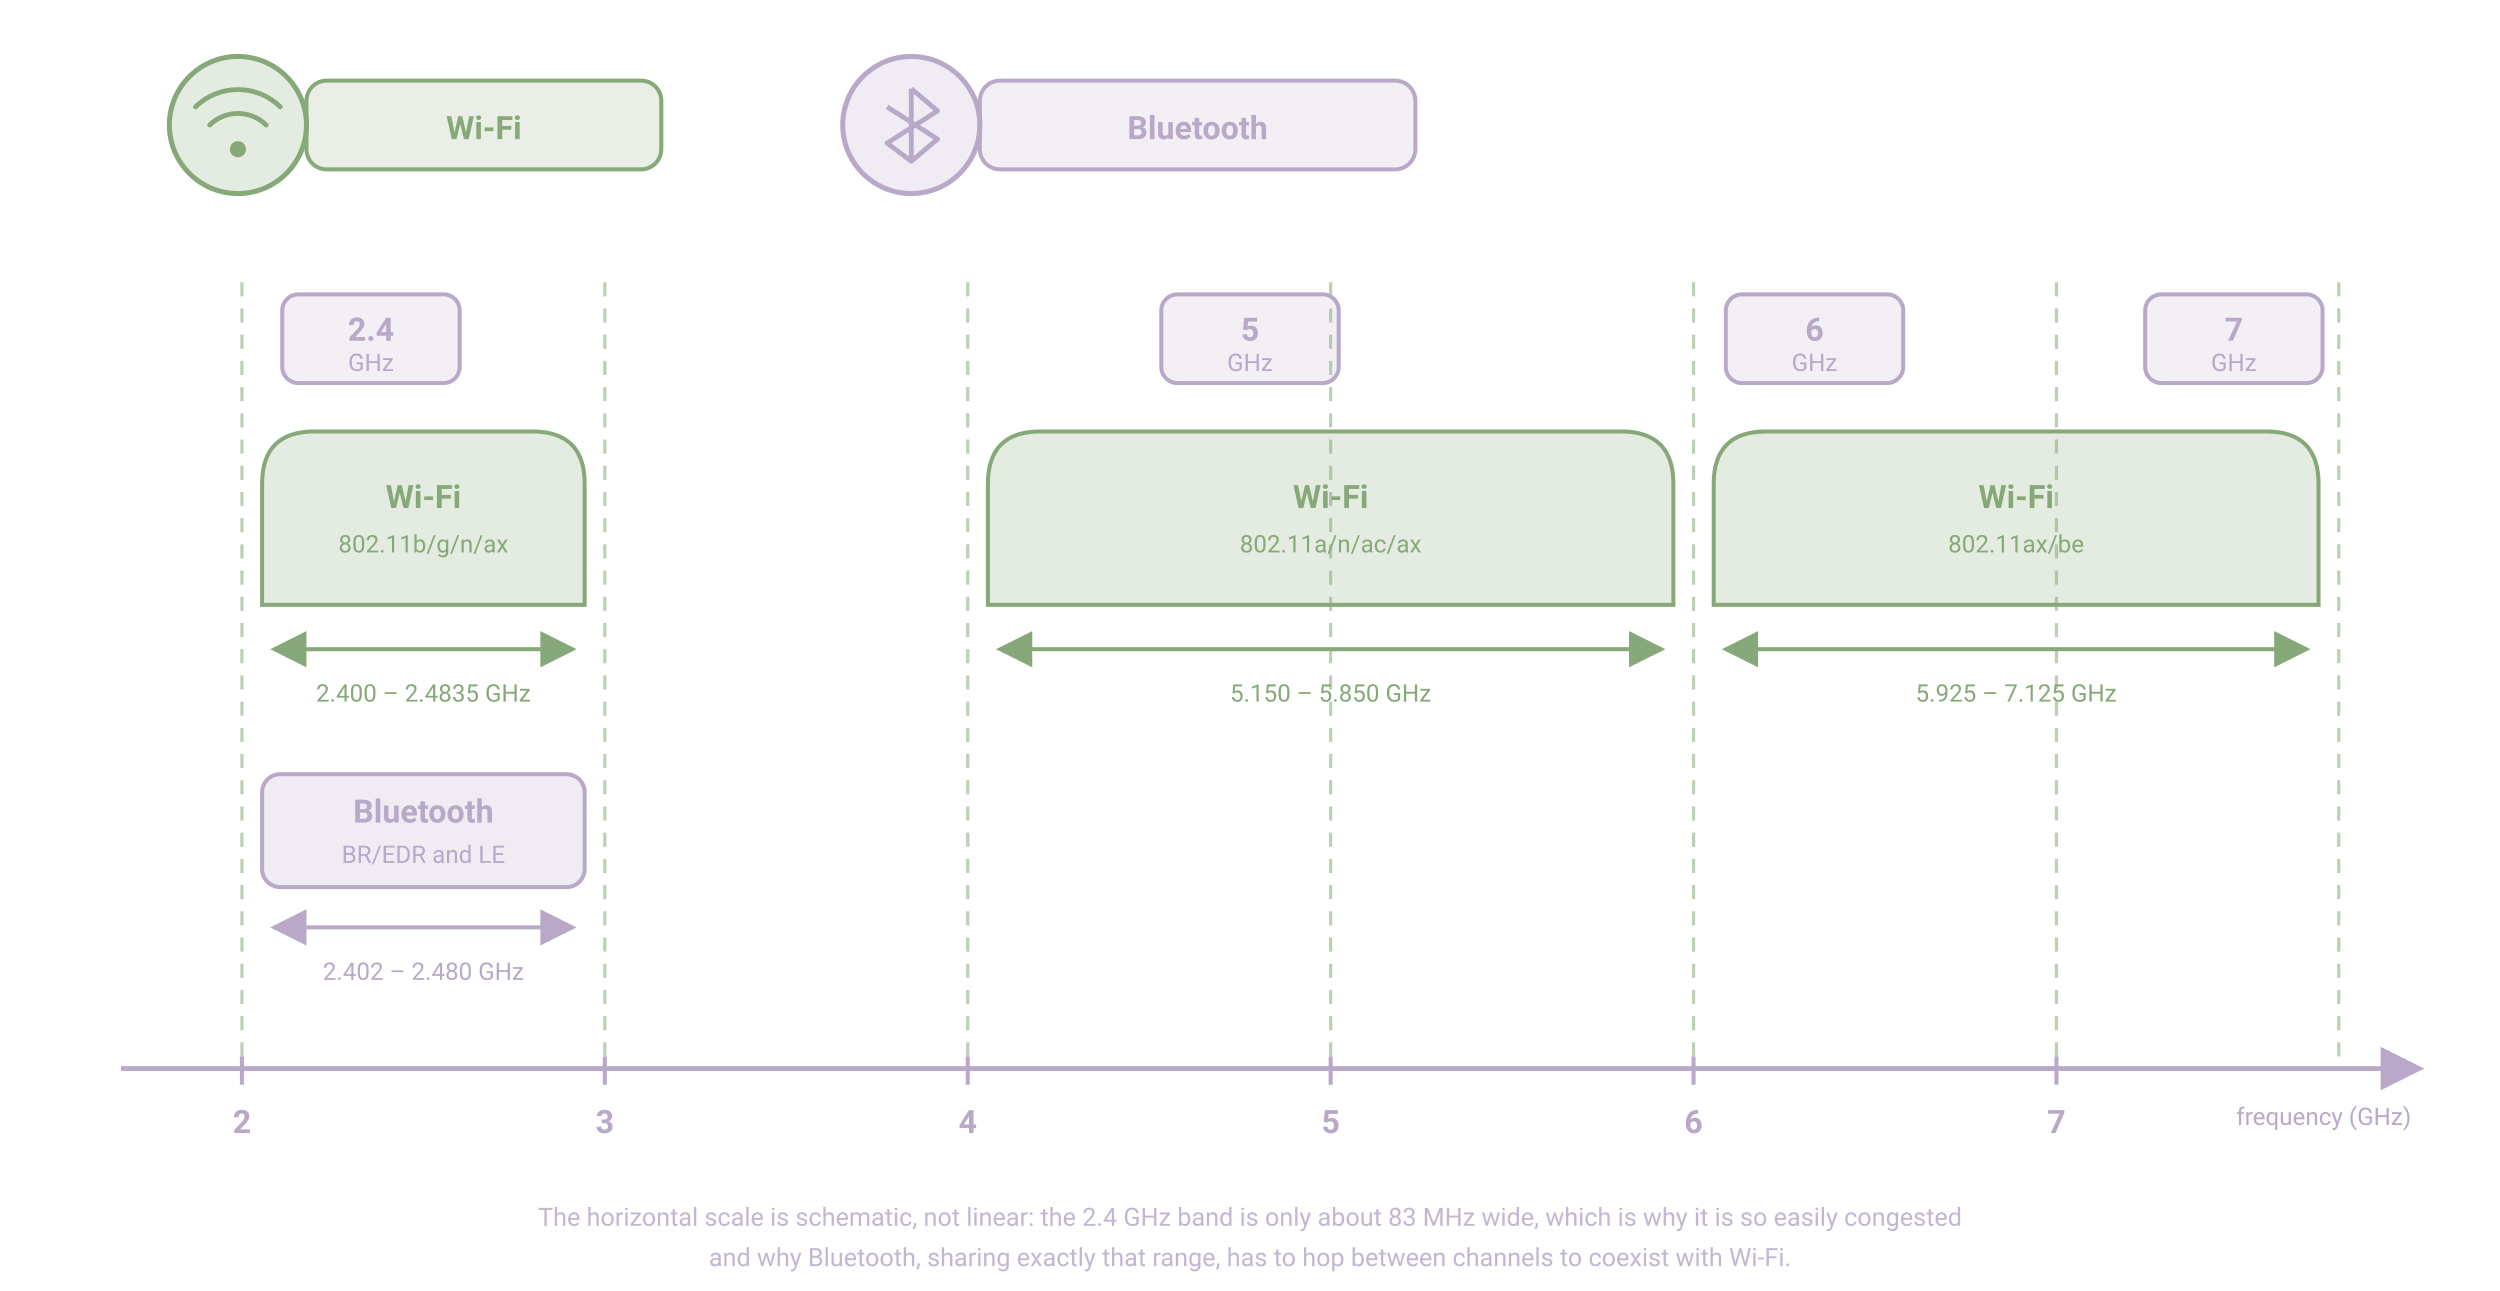
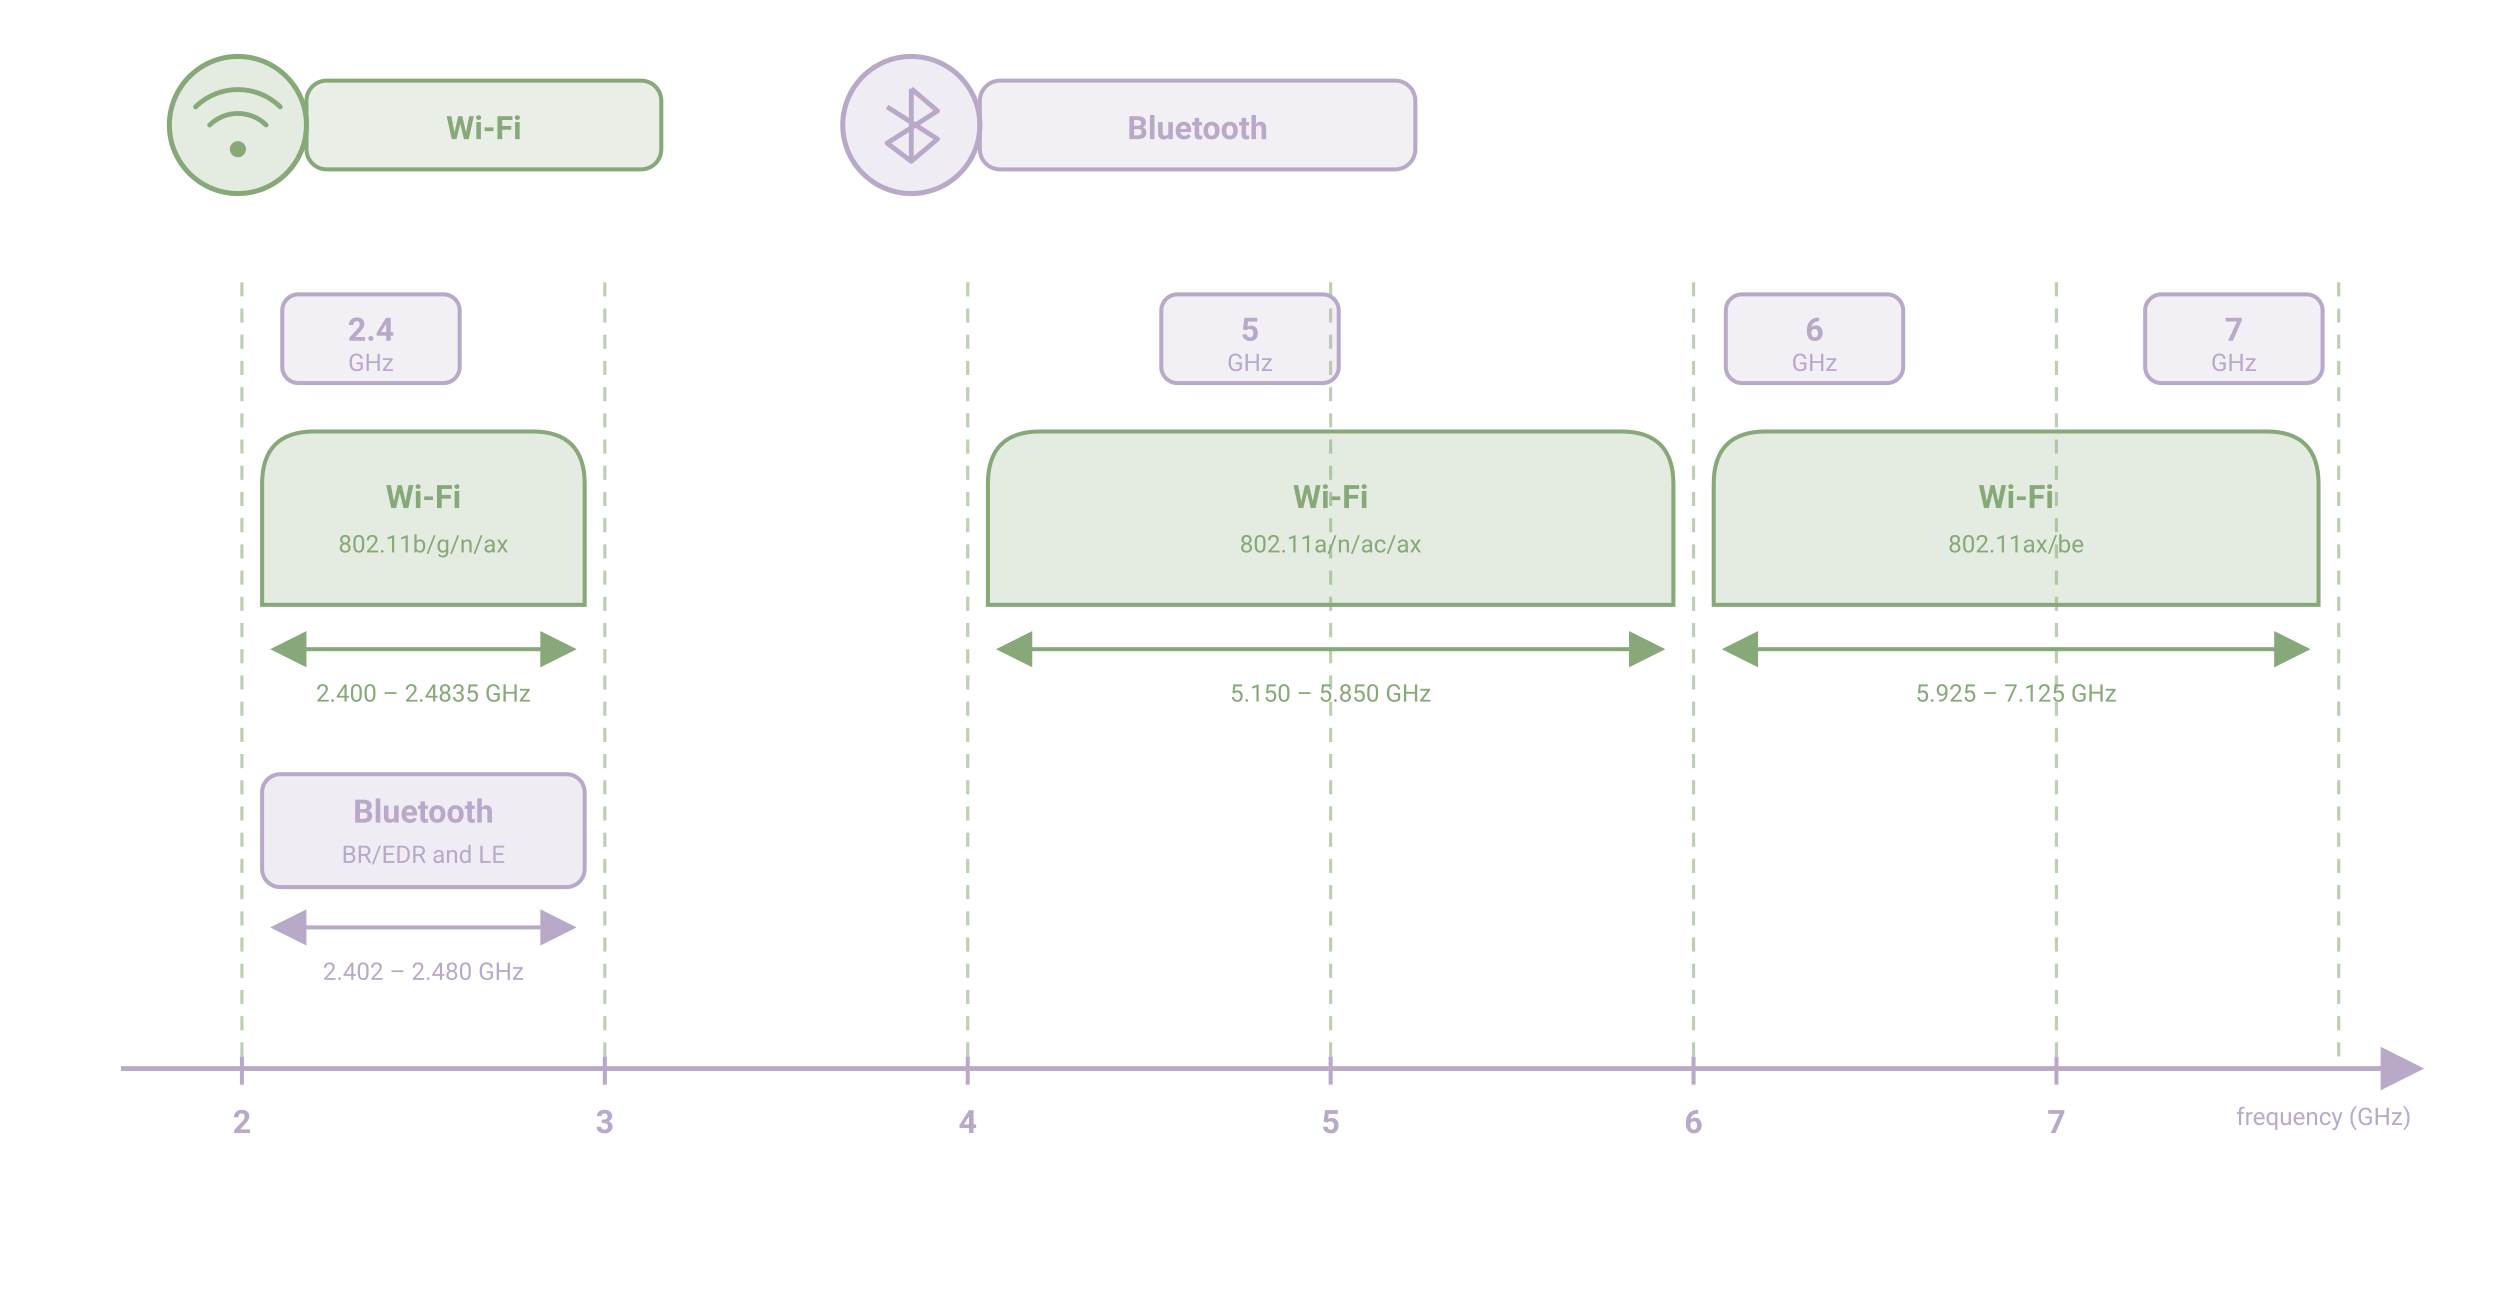
<svg xmlns="http://www.w3.org/2000/svg" width="1240" height="640" viewBox="0 0 1240 640" role="img" aria-labelledby="t d">
  <defs>
    <marker id="as" markerWidth="9" markerHeight="9" refX="8" refY="4.5" orient="auto">
      <path d="M0,0 L9,4.5 L0,9 Z" fill="#87A878" />
    </marker>
    <marker id="asr" markerWidth="9" markerHeight="9" refX="8" refY="4.5" orient="auto-start-reverse">
      <path d="M0,0 L9,4.5 L0,9 Z" fill="#87A878" />
    </marker>
    <marker id="alr" markerWidth="9" markerHeight="9" refX="8" refY="4.5" orient="auto-start-reverse">
      <path d="M0,0 L9,4.5 L0,9 Z" fill="#B8A9C9" />
    </marker>
    <marker id="al" markerWidth="9" markerHeight="9" refX="8" refY="4.5" orient="auto">
      <path d="M0,0 L9,4.5 L0,9 Z" fill="#B8A9C9" />
    </marker>
  </defs>
  <style>
 text{font-family:'Segoe UI',system-ui,-apple-system,Roboto,Arial,sans-serif}
 .dev{fill:#87A878;fill-opacity:.18;stroke:#87A878;stroke-width:2}
 .host{fill:#B8A9C9;fill-opacity:.18;stroke:#B8A9C9;stroke-width:2}
 .dim{fill:#B8A9C9;fill-opacity:.07;stroke:#B8A9C9;stroke-width:2;stroke-dasharray:7 5}
 .ext{fill:#B8A9C9;fill-opacity:.07;stroke:#B8A9C9;stroke-width:2;stroke-dasharray:7 5}
 .chip{fill:#87A878;fill-opacity:.12;stroke:none}
 .chipl{fill:#B8A9C9;fill-opacity:.12;stroke:none}
 .nd{font-size:16px;font-weight:600;fill:#87A878}
 .nh{font-size:16px;font-weight:600;fill:#B8A9C9}
 .el{font-size:12px;fill:#87A878}
 .elh{font-size:12px;fill:#B8A9C9}
 .note{font-size:12.5px;fill:#B8A9C9}
 .nt{font-size:13px;font-weight:600;fill:#B8A9C9}
</style>
  <g>
    <circle cx="118" cy="62" r="34" fill="#87A878" fill-opacity=".22" stroke="#87A878" stroke-width="2.5" />
    <g fill="none" stroke="#87A878" stroke-width="2.4" stroke-linecap="round">
      <path d="M104 62 A20 20 0 0 1 132 62" />
      <path d="M97 53 A30 30 0 0 1 139 53" />
    </g>
    <circle cx="118" cy="74" r="4" fill="#87A878" />
    <rect x="152" y="40" width="176" height="44" rx="10" fill="#87A878" fill-opacity=".18" stroke="#87A878" stroke-width="2" />
    <text class="nd" x="240" y="69" text-anchor="middle" font-size="19">Wi-Fi</text>
    <circle cx="452" cy="62" r="34" fill="#B8A9C9" fill-opacity=".22" stroke="#B8A9C9" stroke-width="2.5" />
    <g fill="none" stroke="#B8A9C9" stroke-width="2.4" stroke-linejoin="round">
      <path d="M452 44 L452 80 L465 69 L440 53 M452 44 L465 55 L440 71 L452 80" />
    </g>
    <rect x="486" y="40" width="216" height="44" rx="10" fill="#B8A9C9" fill-opacity=".18" stroke="#B8A9C9" stroke-width="2" />
    <text class="nh" x="594" y="69" text-anchor="middle" font-size="19">Bluetooth</text>
  </g>
  <g stroke="#87A878" stroke-width="1.6" stroke-dasharray="7 6" stroke-opacity=".55">
    <line x1="120" y1="140" x2="120" y2="530" />
    <line x1="300" y1="140" x2="300" y2="530" />
    <line x1="480" y1="140" x2="480" y2="530" />
    <line x1="660" y1="140" x2="660" y2="530" />
    <line x1="840" y1="140" x2="840" y2="530" />
    <line x1="1020" y1="140" x2="1020" y2="530" />
    <line x1="1160" y1="140" x2="1160" y2="530" />
  </g>
  <g>
    <rect class="host" x="140" y="146" width="88" height="44" rx="8" />
    <rect class="host" x="576" y="146" width="88" height="44" rx="8" />
    <rect class="host" x="856" y="146" width="88" height="44" rx="8" />
    <rect class="host" x="1064" y="146" width="88" height="44" rx="8" />
  </g>
  <g text-anchor="middle">
    <text class="nh" x="184" y="169" font-size="16">2.4</text>
    <text class="elh" x="184" y="184">GHz</text>
    <text class="nh" x="620" y="169" font-size="16">5</text>
    <text class="elh" x="620" y="184">GHz</text>
    <text class="nh" x="900" y="169" font-size="16">6</text>
    <text class="elh" x="900" y="184">GHz</text>
    <text class="nh" x="1108" y="169" font-size="16">7</text>
    <text class="elh" x="1108" y="184">GHz</text>
  </g>
  <g>
    <path d="M130 300 L130 240 Q130 214 156 214 L264 214 Q290 214 290 240 L290 300 Z" fill="#87A878" fill-opacity=".22" stroke="#87A878" stroke-width="2" />
    <path d="M490 300 L490 240 Q490 214 516 214 L804 214 Q830 214 830 240 L830 300 Z" fill="#87A878" fill-opacity=".22" stroke="#87A878" stroke-width="2" />
    <path d="M850 300 L850 240 Q850 214 876 214 L1124 214 Q1150 214 1150 240 L1150 300 Z" fill="#87A878" fill-opacity=".22" stroke="#87A878" stroke-width="2" />
  </g>
  <g text-anchor="middle">
    <text class="nd" x="210" y="252" font-size="15">Wi-Fi</text>
    <text class="el" x="210" y="274" font-size="11.5">802.11b/g/n/ax</text>
    <text class="nd" x="660" y="252" font-size="15">Wi-Fi</text>
    <text class="el" x="660" y="274" font-size="11.5">802.11a/n/ac/ax</text>
    <text class="nd" x="1000" y="252" font-size="15">Wi-Fi</text>
    <text class="el" x="1000" y="274" font-size="11.5">802.11ax/be</text>
  </g>
  <g stroke="#87A878" stroke-width="2" marker-start="url(#asr)" marker-end="url(#as)">
    <line x1="136" y1="322" x2="284" y2="322" />
    <line x1="496" y1="322" x2="824" y2="322" />
    <line x1="856" y1="322" x2="1144" y2="322" />
  </g>
  <g text-anchor="middle">
    <text class="el" x="210" y="348">2.400 – 2.4835 GHz</text>
    <text class="el" x="660" y="348">5.150 – 5.850 GHz</text>
    <text class="el" x="1000" y="348">5.925 – 7.125 GHz</text>
  </g>
  <rect x="130" y="384" width="160" height="56" rx="9" fill="#B8A9C9" fill-opacity=".22" stroke="#B8A9C9" stroke-width="2" />
  <text class="nh" x="210" y="408" text-anchor="middle" font-size="15">Bluetooth</text>
  <text class="elh" x="210" y="428" text-anchor="middle" font-size="11.5">BR/EDR and LE</text>
  <line x1="136" y1="460" x2="284" y2="460" stroke="#B8A9C9" stroke-width="2" marker-start="url(#alr)" marker-end="url(#al)" />
  <text class="elh" x="210" y="486" text-anchor="middle">2.402 – 2.480 GHz</text>
  <line x1="60" y1="530" x2="1200" y2="530" stroke="#B8A9C9" stroke-width="2.4" marker-end="url(#al)" />
  <g stroke="#B8A9C9" stroke-width="2">
    <line x1="120" y1="524" x2="120" y2="538" />
    <line x1="300" y1="524" x2="300" y2="538" />
    <line x1="480" y1="524" x2="480" y2="538" />
    <line x1="660" y1="524" x2="660" y2="538" />
    <line x1="840" y1="524" x2="840" y2="538" />
    <line x1="1020" y1="524" x2="1020" y2="538" />
  </g>
  <g class="nh" font-size="15" text-anchor="middle">
    <text x="120" y="562">2</text>
    <text x="300" y="562">3</text>
    <text x="480" y="562">4</text>
    <text x="660" y="562">5</text>
    <text x="840" y="562">6</text>
    <text x="1020" y="562">7</text>
  </g>
  <text class="elh" x="1196" y="558" text-anchor="end">frequency (GHz)</text>
-   <text class="note" x="620" y="608" text-anchor="middle" fill-opacity=".85">The horizontal scale is schematic, not linear: the 2.4 GHz band is only about 83 MHz wide, which is why it is so easily congested</text>
-   <text class="note" x="620" y="628" text-anchor="middle" fill-opacity=".85">and why Bluetooth, sharing exactly that range, has to hop between channels to coexist with Wi-Fi.</text>
</svg>
